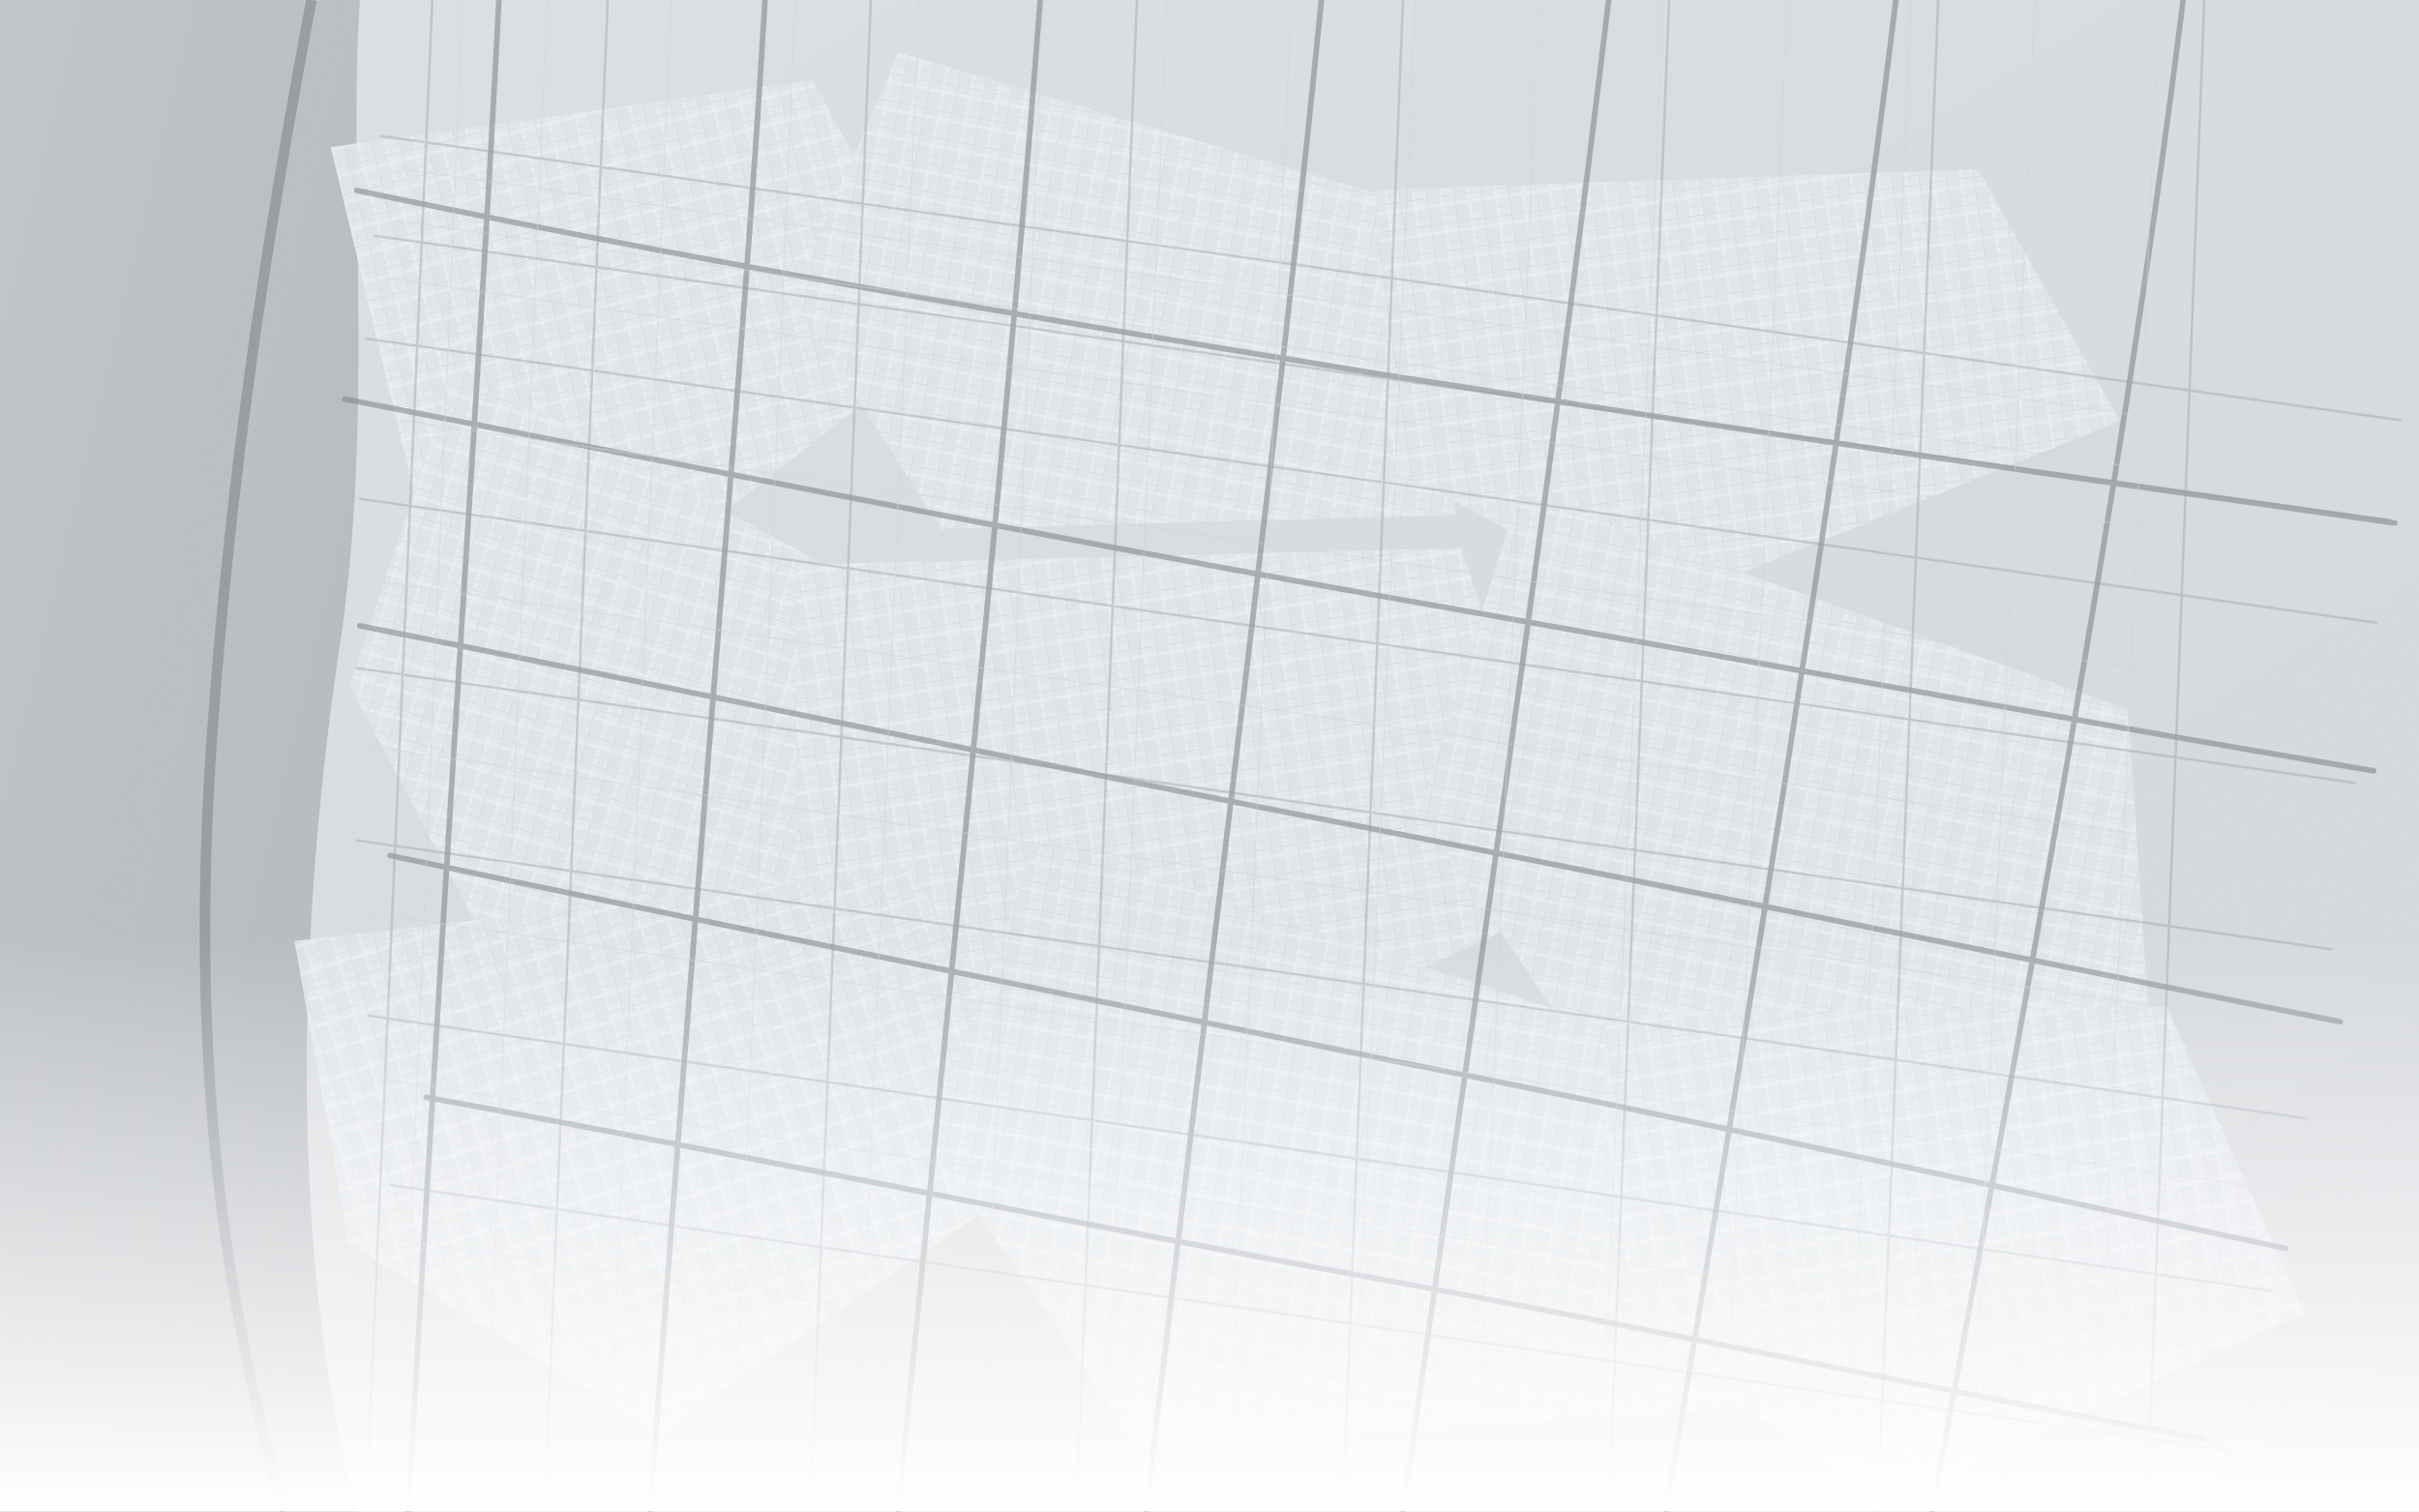
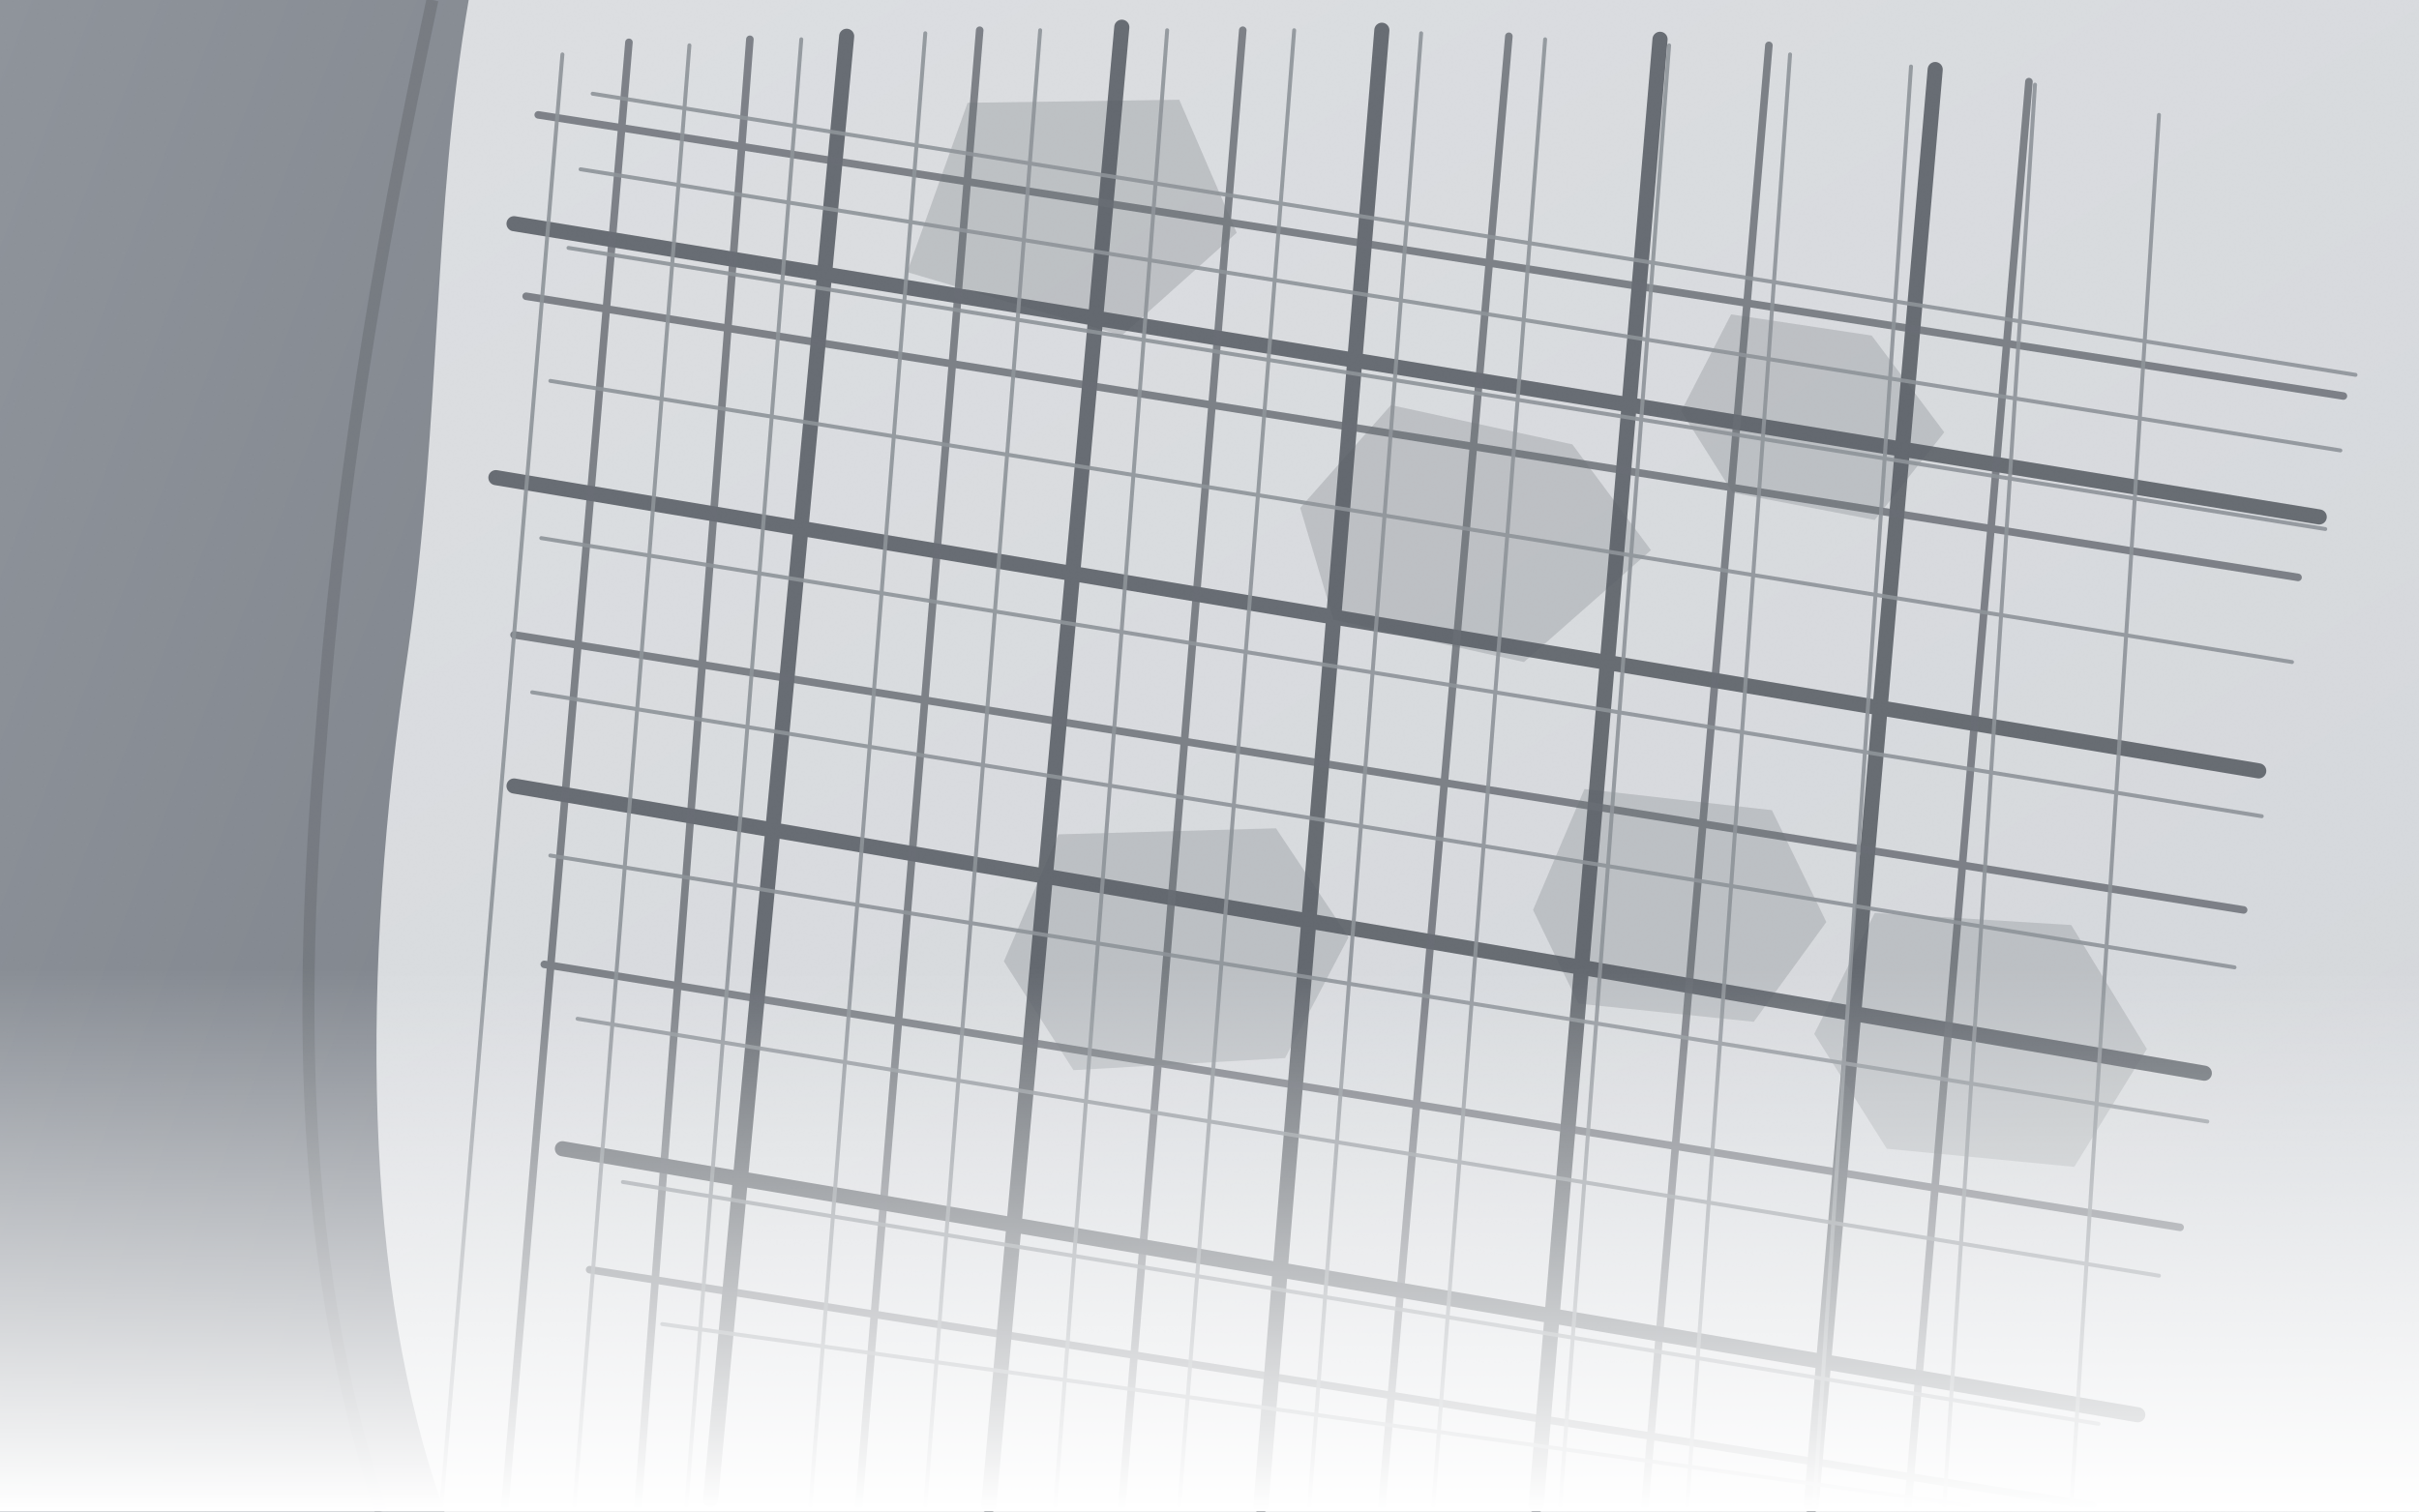
- <svg xmlns="http://www.w3.org/2000/svg" viewBox="0 0 1600 1000" role="img" aria-label="Tel Aviv grayscale map background zoomed out">
+ <svg xmlns="http://www.w3.org/2000/svg" viewBox="0 0 1600 1000" role="img" aria-label="Tel Aviv grayscale map background">
  <defs>
    <linearGradient id="land" x1="0" y1="0" x2="1" y2="1">
-       <stop offset="0%" stop-color="#dde0e3" />
+       <stop offset="0%" stop-color="#dddfe2" />
      <stop offset="100%" stop-color="#d4d7db" />
    </linearGradient>
-     <linearGradient id="sea" x1="0" y1="0" x2="1" y2="1">
-       <stop offset="0%" stop-color="#c2c5c9" />
-       <stop offset="100%" stop-color="#b5b9be" />
+     <linearGradient id="sea" x1="0" y1="0" x2="0.8" y2="1">
+       <stop offset="0%" stop-color="#8f949b" />
+       <stop offset="100%" stop-color="#80858d" />
    </linearGradient>
    <linearGradient id="fadeBottom" x1="0" y1="0" x2="0" y2="1">
      <stop offset="0%" stop-color="#ffffff" stop-opacity="0" />
      <stop offset="100%" stop-color="#ffffff" stop-opacity="1" />
    </linearGradient>
-     <pattern id="denseBlocks" width="18" height="18" patternUnits="userSpaceOnUse">
-       <rect width="18" height="18" fill="#eaecef" />
-       <rect x="1" y="1" width="7" height="5" fill="#e2e6ea" />
-       <rect x="9" y="1" width="8" height="5" fill="#dfe4e8" />
-       <rect x="1" y="7" width="6" height="5" fill="#e3e7eb" />
-       <rect x="8" y="7" width="9" height="5" fill="#e0e4e8" />
-       <rect x="1" y="13" width="7" height="4" fill="#e4e8ec" />
-       <rect x="9" y="13" width="8" height="4" fill="#e1e5e9" />
-       <path d="M0 6.5 H18 M0 12.5 H18 M8.5 0 V18" stroke="#d7dbe0" stroke-width="0.6" />
-     </pattern>
-     <clipPath id="n1">
-       <path d="M252 52 L572 86 L620 272 L426 358 L250 286 Z" />
-     </clipPath>
-     <clipPath id="n2">
-       <path d="M560 70 L940 106 L980 300 L648 374 L522 242 Z" />
-     </clipPath>
-     <clipPath id="n3">
-       <path d="M930 92 L1326 134 L1396 312 L1072 392 L914 274 Z" />
-     </clipPath>
-     <clipPath id="n4">
-       <path d="M236 288 L568 360 L620 574 L378 668 L226 510 Z" />
-     </clipPath>
-     <clipPath id="n5">
-       <path d="M556 336 L992 394 L1032 634 L676 734 L520 560 Z" />
-     </clipPath>
-     <clipPath id="n6">
-       <path d="M960 370 L1384 426 L1452 666 L1118 762 L940 590 Z" />
-     </clipPath>
-     <clipPath id="n7">
-       <path d="M246 554 L650 628 L700 836 L382 936 L222 756 Z" />
-     </clipPath>
-     <clipPath id="n8">
-       <path d="M646 596 L1128 666 L1180 884 L780 980 L608 804 Z" />
-     </clipPath>
-     <clipPath id="n9">
-       <path d="M1090 638 L1458 692 L1516 906 L1222 988 L1060 832 Z" />
-     </clipPath>
-     <filter id="paperNoise" x="-10%" y="-10%" width="120%" height="120%">
-       <feTurbulence type="fractalNoise" baseFrequency="0.58" numOctaves="2" stitchTiles="stitch" />
+     <filter id="grain" x="-10%" y="-10%" width="120%" height="120%">
+       <feTurbulence type="fractalNoise" baseFrequency="0.62" numOctaves="2" stitchTiles="stitch" />
      <feColorMatrix type="saturate" values="0" />
      <feComponentTransfer>
        <feFuncA type="table" tableValues="0 0.05" />
      </feComponentTransfer>
    </filter>
  </defs>
  <rect width="1600" height="1000" fill="url(#land)" />
-   <path d="M0 0 L238 0 C230 120 248 280 224 432 C196 622 192 834 236 1000 L0 1000 Z" fill="url(#sea)" />
-   <path d="M206 0 C174 170 152 320 140 490 C126 696 146 854 188 1000" fill="none" stroke="#868b92" stroke-width="7" opacity="0.64" />
-   <g fill="url(#denseBlocks)" opacity="0.96">
-     <g clip-path="url(#n1)" transform="rotate(-14 420 210)">
-       <rect x="210" y="-20" width="470" height="480" />
+   <path d="M0 0 L310 0 C286 140 292 274 270 430 C238 646 240 850 294 1000 L0 1000 Z" fill="url(#sea)" />
+   <path d="M286 0 C248 178 224 328 212 492 C194 704 206 860 252 1000" fill="none" stroke="#6f747b" stroke-width="8" opacity="0.7" />
+   <g fill="#b5b8bc" opacity="0.78">
+     <path d="M640 68 L780 66 L818 154 L742 222 L600 180 Z" />
+     <path d="M920 268 L1040 294 L1092 364 L1008 438 L882 410 L860 336 Z" />
+     <path d="M1145 208 L1238 222 L1286 286 L1240 344 L1146 326 L1112 272 Z" />
+     <path d="M700 552 L844 548 L892 620 L850 700 L710 708 L664 636 Z" />
+     <path d="M1048 522 L1172 536 L1208 610 L1160 676 L1044 664 L1014 602 Z" />
+     <path d="M1240 604 L1370 612 L1420 694 L1372 772 L1248 760 L1200 684 Z" />
+   </g>
+   <g stroke-linecap="round" fill="none">
+     <g stroke="#555a61" stroke-width="10" opacity="0.86">
+       <path d="M340 148 L1534 342" />
+       <path d="M328 316 L1494 510" />
+       <path d="M340 520 L1458 710" />
+       <path d="M372 760 L1414 936" />
+       <path d="M560 24 L470 992" />
+       <path d="M742 18 L654 996" />
+       <path d="M914 20 L834 996" />
+       <path d="M1098 26 L1016 996" />
+       <path d="M1280 46 L1198 996" />
    </g>
-     <g clip-path="url(#n2)" transform="rotate(11 760 230)">
-       <rect x="470" y="-40" width="620" height="540" />
+     <g stroke="#686d74" stroke-width="5" opacity="0.82">
+       <path d="M356 76 L1550 262" />
+       <path d="M348 196 L1520 382" />
+       <path d="M340 420 L1484 602" />
+       <path d="M360 638 L1442 812" />
+       <path d="M390 840 L1384 996" />
+       <path d="M416 28 L334 996" />
+       <path d="M496 26 L422 996" />
+       <path d="M648 20 L568 996" />
+       <path d="M822 20 L742 996" />
+       <path d="M998 24 L914 996" />
+       <path d="M1170 30 L1088 996" />
+       <path d="M1342 54 L1262 996" />
    </g>
-     <g clip-path="url(#n3)" transform="rotate(-8 1160 250)">
-       <rect x="860" y="-30" width="620" height="560" />
-     </g>
-     <g clip-path="url(#n4)" transform="rotate(16 430 500)">
-       <rect x="160" y="220" width="560" height="560" />
-     </g>
-     <g clip-path="url(#n5)" transform="rotate(-9 780 540)">
-       <rect x="480" y="250" width="650" height="620" />
-     </g>
-     <g clip-path="url(#n6)" transform="rotate(12 1190 560)">
-       <rect x="870" y="280" width="650" height="620" />
-     </g>
-     <g clip-path="url(#n7)" transform="rotate(-17 450 760)">
-       <rect x="170" y="500" width="620" height="620" />
-     </g>
-     <g clip-path="url(#n8)" transform="rotate(10 900 810)">
-       <rect x="560" y="520" width="720" height="600" />
-     </g>
-     <g clip-path="url(#n9)" transform="rotate(-9 1280 836)">
-       <rect x="990" y="560" width="610" height="520" />
+     <g stroke="#8e9399" stroke-width="2.6" opacity="0.9">
+       <path d="M392 62 L1558 248" />
+       <path d="M384 112 L1548 298" />
+       <path d="M376 164 L1538 350" />
+       <path d="M364 252 L1516 438" />
+       <path d="M358 356 L1496 540" />
+       <path d="M352 458 L1478 640" />
+       <path d="M364 566 L1460 742" />
+       <path d="M382 674 L1428 844" />
+       <path d="M412 782 L1388 942" />
+       <path d="M438 876 L1302 996" />
+       <path d="M372 36 L292 996" />
+       <path d="M456 30 L380 996" />
+       <path d="M530 26 L454 996" />
+       <path d="M612 22 L536 996" />
+       <path d="M688 20 L612 996" />
+       <path d="M772 20 L698 996" />
+       <path d="M856 20 L780 996" />
+       <path d="M940 22 L866 996" />
+       <path d="M1022 26 L948 996" />
+       <path d="M1104 30 L1032 996" />
+       <path d="M1184 36 L1116 996" />
+       <path d="M1264 44 L1200 996" />
+       <path d="M1346 56 L1286 996" />
+       <path d="M1428 76 L1370 996" />
    </g>
  </g>
-   <g stroke-linecap="round" fill="none">
-     <g stroke="#7f858d" stroke-width="3.7" opacity="0.58">
-       <path d="M236 126 C446 170 668 208 916 248 C1158 286 1386 318 1584 346" />
-       <path d="M228 264 C454 308 674 352 900 392 C1140 434 1366 476 1570 510" />
-       <path d="M238 414 C470 460 686 506 906 548 C1132 592 1336 634 1548 676" />
-       <path d="M258 566 C484 614 698 656 912 700 C1126 742 1324 786 1512 826" />
-       <path d="M282 726 C512 768 712 810 922 848 C1118 884 1282 920 1458 952" />
-       <path d="M330 0 C318 236 300 476 270 1000" />
-       <path d="M506 0 C492 236 468 484 430 1000" />
-       <path d="M688 0 C670 240 644 496 594 1000" />
-       <path d="M874 0 C850 244 816 510 758 1000" />
-       <path d="M1064 0 C1034 252 996 522 928 1000" />
-       <path d="M1254 0 C1222 260 1180 532 1102 1000" />
-       <path d="M1444 0 C1410 272 1362 544 1278 1000" />
-     </g>
-     <g stroke="#9aa0a8" stroke-width="1.6" opacity="0.42">
-       <path d="M252 90 L1588 278" />
-       <path d="M248 156 L1580 344" />
-       <path d="M242 224 L1572 412" />
-       <path d="M238 330 L1558 518" />
-       <path d="M236 442 L1542 628" />
-       <path d="M236 556 L1526 740" />
-       <path d="M244 672 L1502 854" />
-       <path d="M258 784 L1478 960" />
-       <path d="M286 0 L242 1000" />
-       <path d="M402 0 L360 1000" />
-       <path d="M576 0 L536 1000" />
-       <path d="M752 0 L712 1000" />
-       <path d="M928 0 L888 1000" />
-       <path d="M1104 0 L1064 1000" />
-       <path d="M1282 0 L1242 1000" />
-       <path d="M1458 0 L1420 1000" />
-     </g>
-     <g stroke="#cfd4da" stroke-width="0.9" opacity="0.46">
-       <path d="M266 112 L1592 300" />
-       <path d="M262 146 L1588 334" />
-       <path d="M256 184 L1582 372" />
-       <path d="M250 276 L1568 464" />
-       <path d="M246 384 L1554 572" />
-       <path d="M244 494 L1540 682" />
-       <path d="M244 604 L1524 790" />
-       <path d="M250 714 L1500 898" />
-       <path d="M260 820 L1458 996" />
-       <path d="M306 0 L264 1000" />
-       <path d="M362 0 L320 1000" />
-       <path d="M444 0 L402 1000" />
-       <path d="M526 0 L484 1000" />
-       <path d="M608 0 L566 1000" />
-       <path d="M690 0 L648 1000" />
-       <path d="M772 0 L730 1000" />
-       <path d="M854 0 L812 1000" />
-       <path d="M936 0 L894 1000" />
-       <path d="M1018 0 L976 1000" />
-       <path d="M1100 0 L1058 1000" />
-       <path d="M1182 0 L1140 1000" />
-       <path d="M1264 0 L1222 1000" />
-       <path d="M1346 0 L1304 1000" />
-       <path d="M1428 0 L1386 1000" />
-     </g>
-   </g>
-   <rect width="1600" height="1000" fill="#ffffff" filter="url(#paperNoise)" opacity="0.16" />
-   <rect x="0" y="620" width="1600" height="380" fill="url(#fadeBottom)" />
+   <rect width="1600" height="1000" fill="#ffffff" filter="url(#grain)" opacity="0.2" />
+   <rect x="0" y="640" width="1600" height="360" fill="url(#fadeBottom)" />
</svg>
